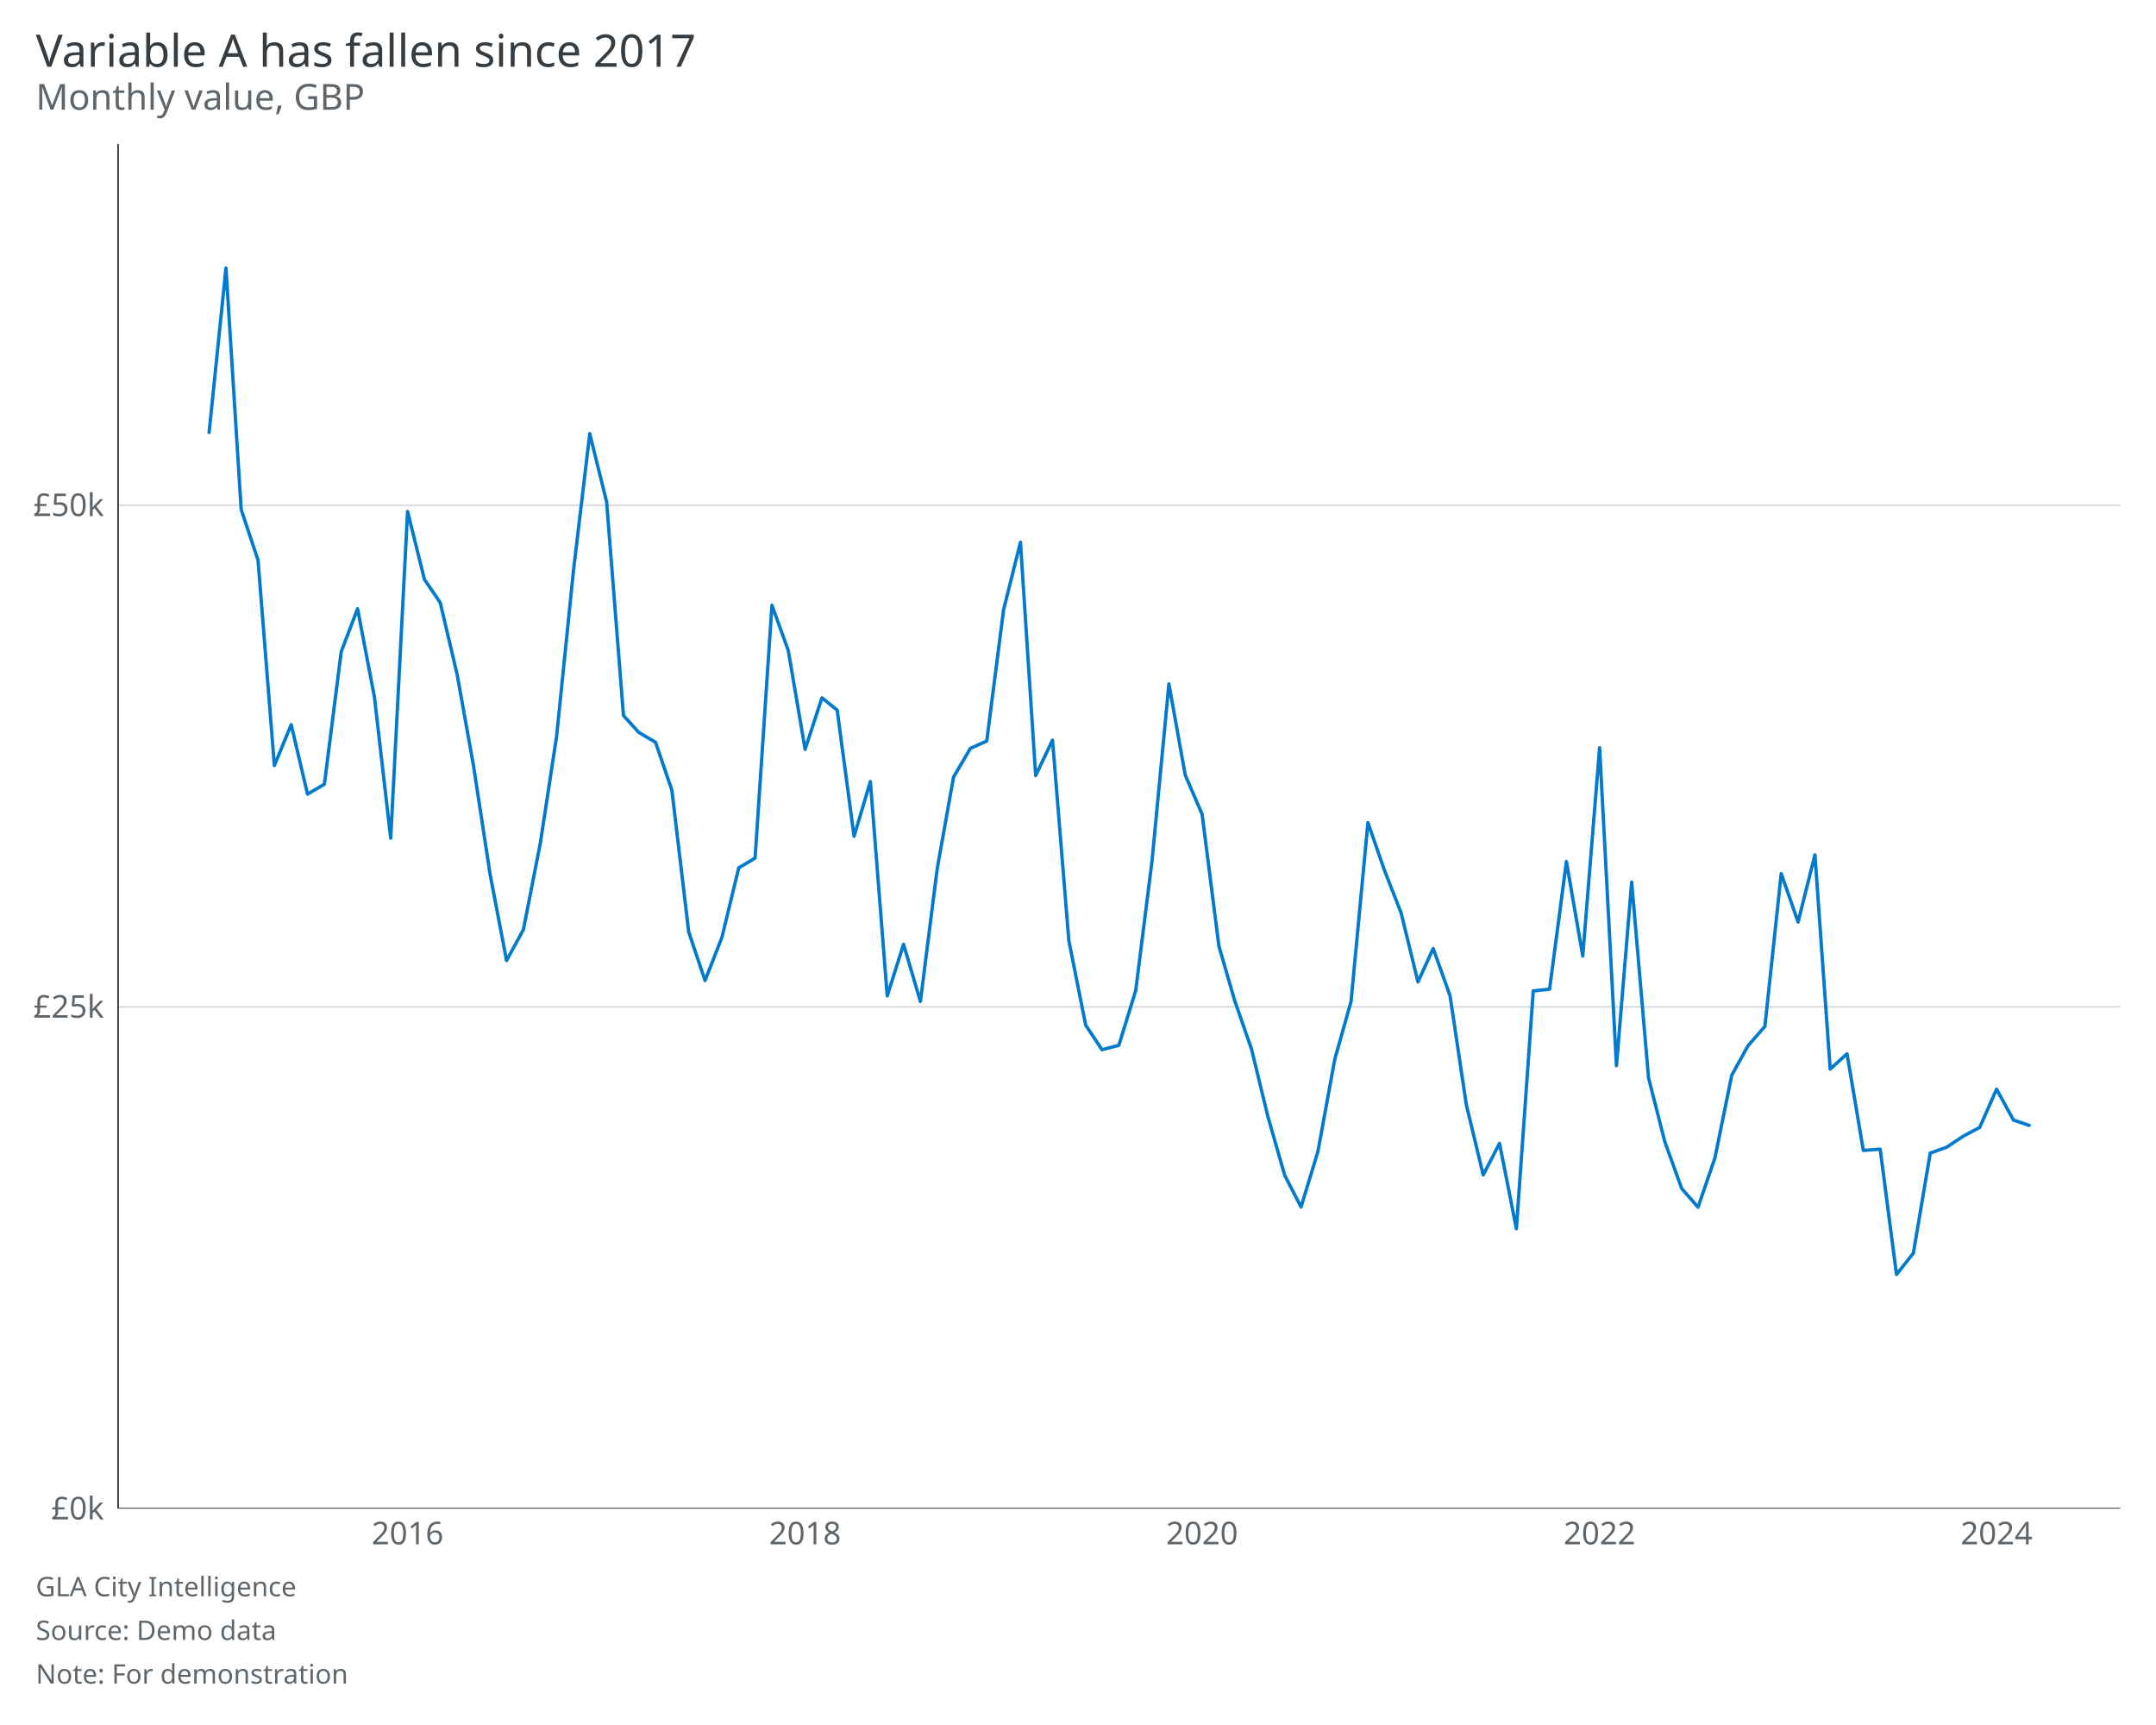
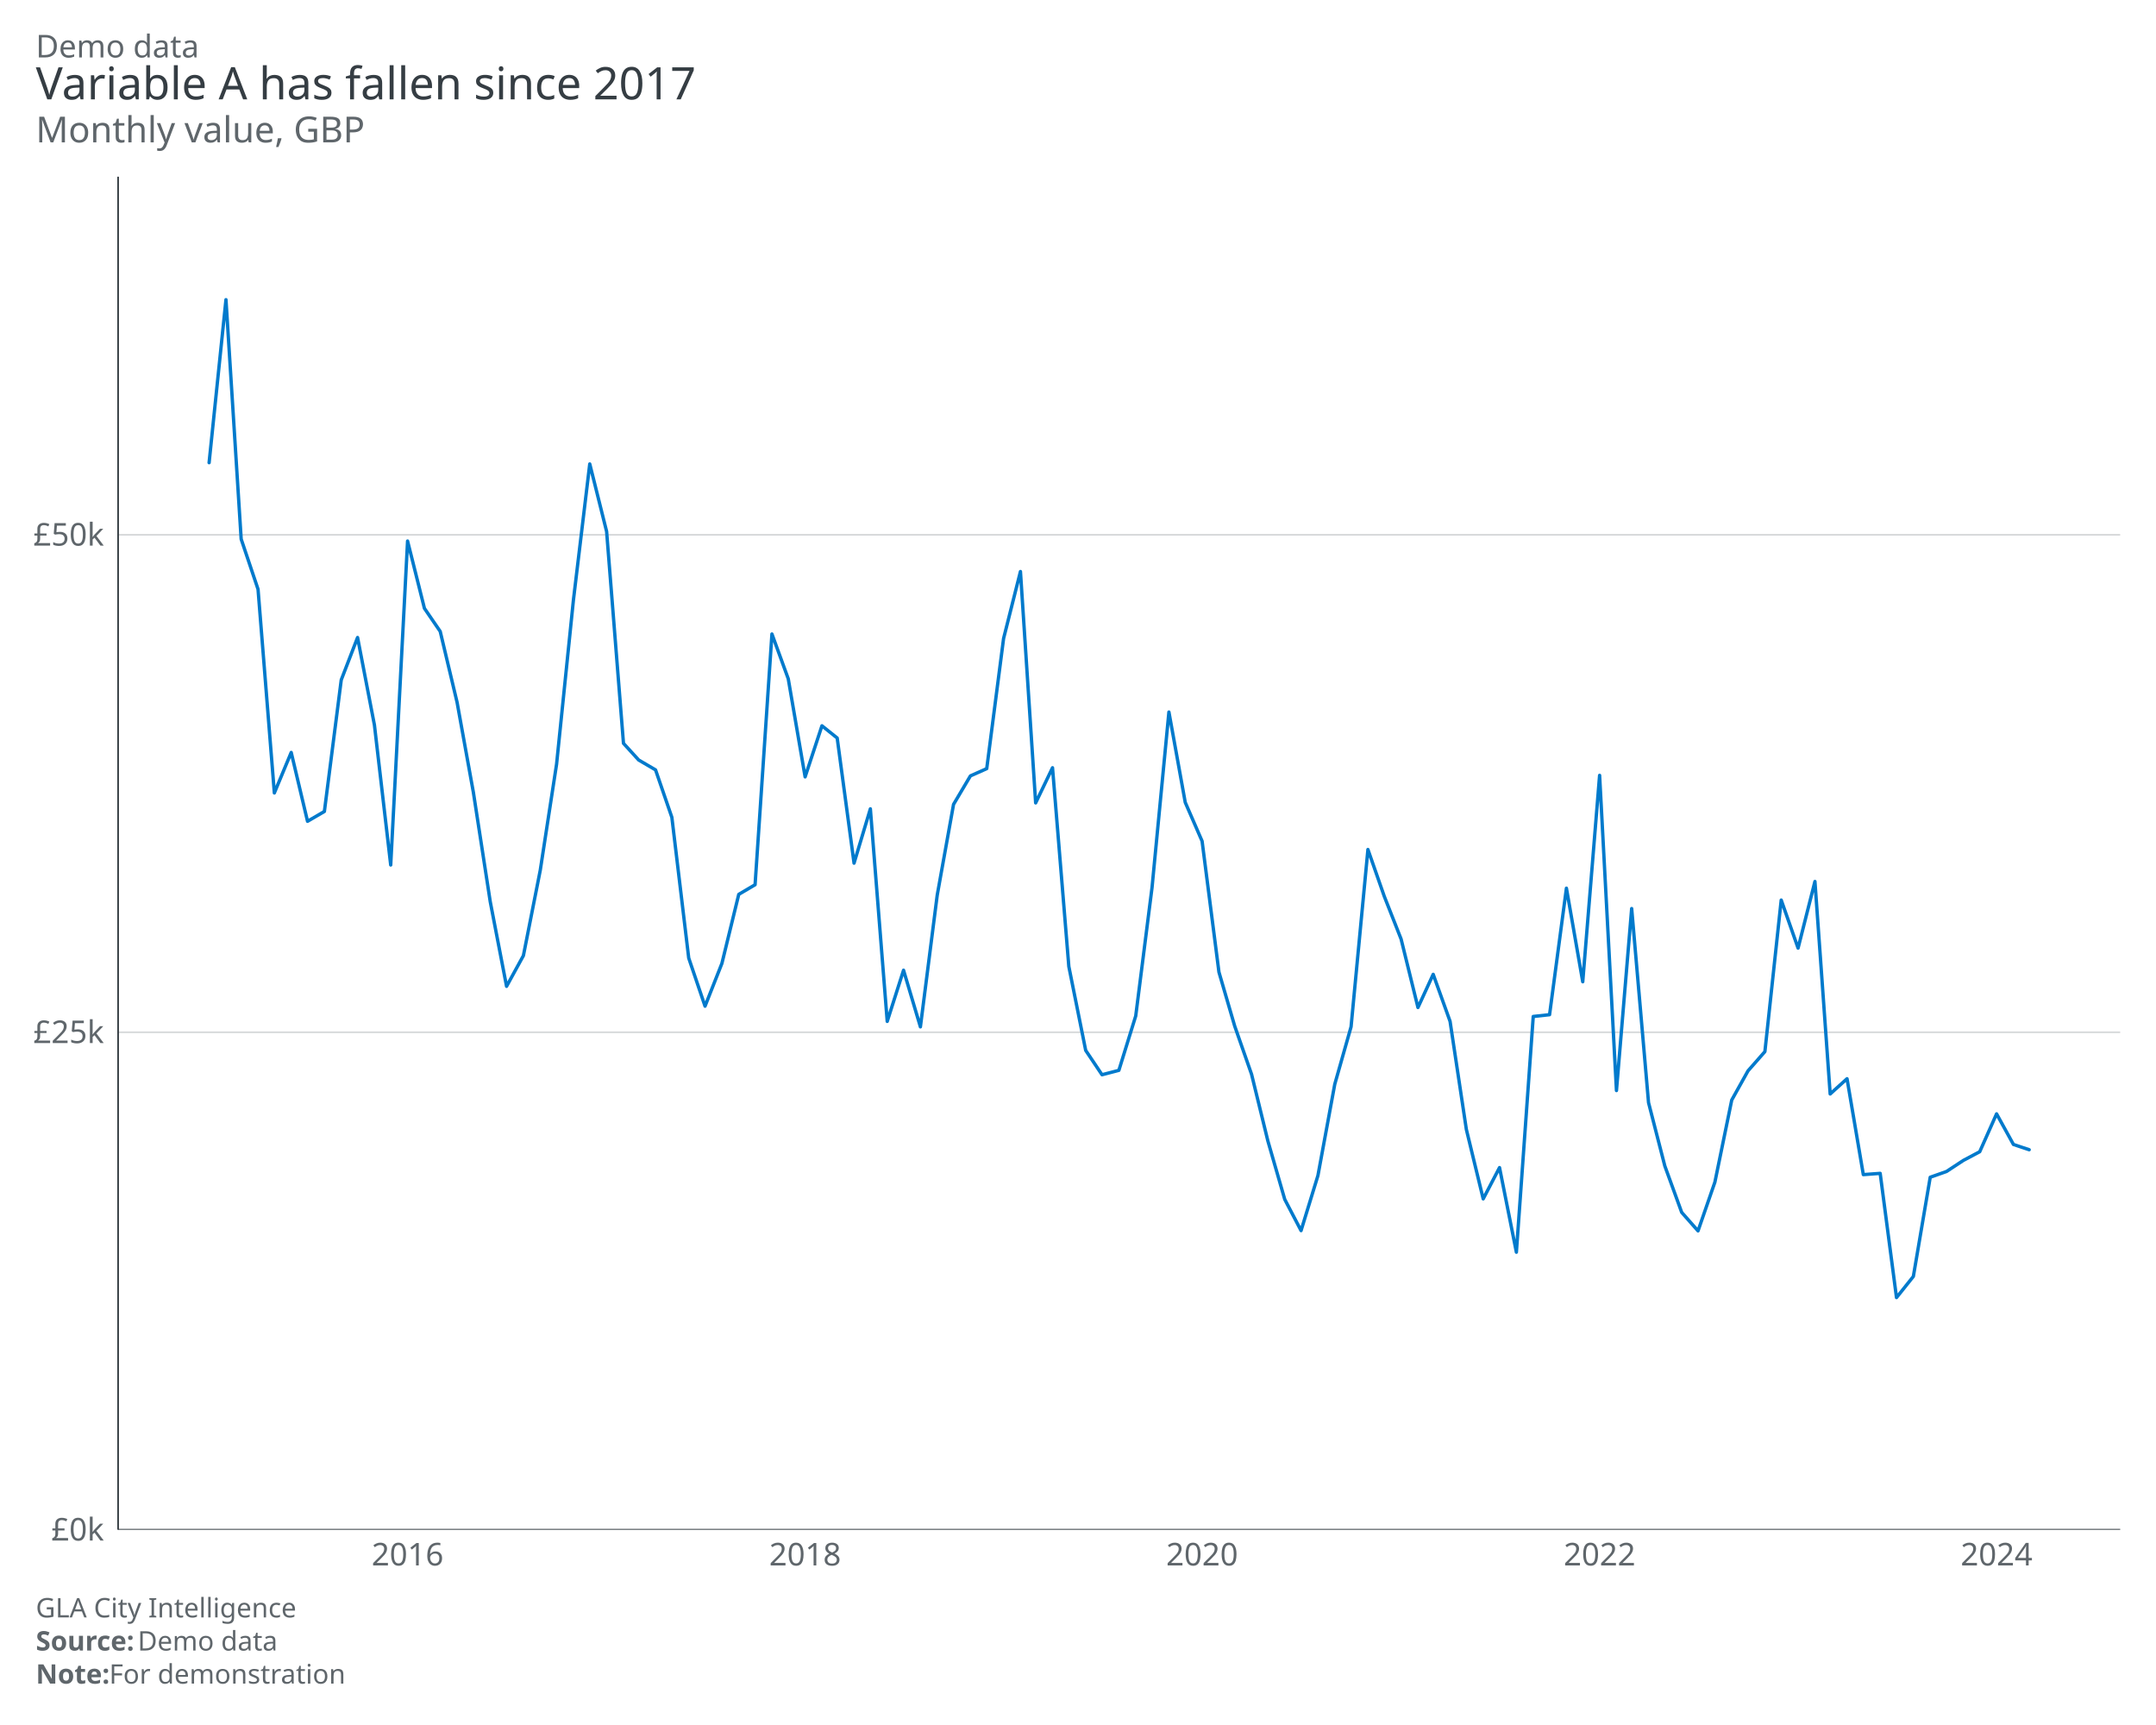
<svg xmlns="http://www.w3.org/2000/svg" class="svglite" data-engine-version="2.0" width="720.00pt" height="576.00pt" viewBox="0 0 720.00 576.00">
  <defs>
    <style type="text/css">
    .svglite line, .svglite polyline, .svglite polygon, .svglite path, .svglite rect, .svglite circle {
      fill: none;
      stroke: #000000;
      stroke-linecap: round;
      stroke-linejoin: round;
      stroke-miterlimit: 10.00;
    }
  </style>
  </defs>
  <rect width="100%" height="100%" style="stroke: none; fill: #FFFFFF;" />
  <defs>
    <clipPath id="cpMC4wMHw3MjAuMDB8MC4wMHw1NzYuMDA=">
      <rect x="0.00" y="0.00" width="720.00" height="576.00" />
    </clipPath>
  </defs>
  <g clip-path="url(#cpMC4wMHw3MjAuMDB8MC4wMHw1NzYuMDA=)">
    <rect x="0.00" y="0.00" width="720.00" height="576.00" style="stroke-width: 1.02; stroke: none; fill: #FFFFFF;" />
  </g>
  <defs>
-     <clipPath id="cpMzkuNDR8NzA4LjA0fDQ4LjEwfDUwMy43NA==">
-       <rect x="39.44" y="48.10" width="668.61" height="455.65" />
+     <clipPath id="cpMzkuNDR8NzA4LjA0fDU5LjAwfDUxMC44MA==">
+       <rect x="39.44" y="59.00" width="668.61" height="451.80" />
    </clipPath>
  </defs>
-   <g clip-path="url(#cpMzkuNDR8NzA4LjA0fDQ4LjEwfDUwMy43NA==)">
-     <rect x="39.44" y="48.10" width="668.61" height="455.65" style="stroke-width: 1.02; stroke: none; fill: #FFFFFF;" />
-     <polyline points="39.44,503.74 708.04,503.74 " style="stroke-width: 0.56; stroke: #D6D8DA; stroke-linecap: butt;" />
-     <polyline points="39.44,336.22 708.04,336.22 " style="stroke-width: 0.56; stroke: #D6D8DA; stroke-linecap: butt;" />
-     <polyline points="39.44,168.70 708.04,168.70 " style="stroke-width: 0.56; stroke: #D6D8DA; stroke-linecap: butt;" />
-     <polyline points="69.83,144.41 75.46,89.52 80.54,170.14 86.17,187.04 91.62,255.62 97.25,241.98 102.70,265.17 108.33,261.86 113.96,217.56 119.41,203.28 125.04,232.75 130.48,279.88 136.11,170.79 141.74,193.47 147.01,201.23 152.64,225.09 158.09,255.46 163.72,292.26 169.17,320.74 174.79,310.41 180.42,281.67 185.87,245.94 191.50,190.63 196.95,144.83 202.58,167.58 208.21,238.92 213.29,244.53 218.92,247.85 224.37,263.84 230.00,311.21 235.45,327.43 241.08,313.03 246.71,289.78 252.16,286.54 257.79,202.09 263.24,217.19 268.87,250.22 274.49,233.01 279.58,237.12 285.21,279.27 290.66,260.97 296.29,332.55 301.74,315.32 307.37,334.39 312.99,290.02 318.44,259.47 324.07,249.89 329.52,247.44 335.15,203.60 340.78,181.06 345.86,258.98 351.49,247.14 356.94,314.08 362.57,342.32 368.02,350.52 373.65,349.04 379.28,330.72 384.73,287.41 390.36,228.38 395.81,258.80 401.44,271.86 407.07,315.97 412.33,334.14 417.96,350.35 423.41,372.82 429.04,392.48 434.49,403.02 440.12,384.50 445.75,353.71 451.19,334.38 456.82,274.67 462.27,290.42 467.90,304.83 473.53,327.88 478.62,316.71 484.25,332.53 489.69,368.93 495.32,392.32 500.77,381.79 506.40,410.28 512.03,330.89 517.48,330.30 523.11,287.70 528.56,319.21 534.19,249.70 539.82,355.85 544.90,294.56 550.53,359.90 555.98,381.27 561.61,396.88 567.06,403.10 572.69,386.69 578.32,359.03 583.76,349.19 589.39,342.73 594.84,291.70 600.47,307.88 606.10,285.44 611.19,356.99 616.82,351.87 622.26,384.15 627.89,383.73 633.34,425.57 638.97,418.45 644.60,385.04 650.05,383.09 655.68,379.36 661.13,376.45 666.76,363.69 672.39,374.00 677.65,375.78 " style="stroke-width: 1.12; stroke: #007ACC;" />
-     <line x1="39.44" y1="503.74" x2="708.04" y2="503.74" style="stroke-width: 0.56; stroke: #353D43; stroke-linecap: butt;" />
+   <g clip-path="url(#cpMzkuNDR8NzA4LjA0fDU5LjAwfDUxMC44MA==)">
+     <rect x="39.44" y="59.00" width="668.61" height="451.80" style="stroke-width: 1.02; stroke: none; fill: #FFFFFF;" />
+     <polyline points="39.44,510.80 708.04,510.80 " style="stroke-width: 0.56; stroke: #D6D8DA; stroke-linecap: butt;" />
+     <polyline points="39.44,344.69 708.04,344.69 " style="stroke-width: 0.56; stroke: #D6D8DA; stroke-linecap: butt;" />
+     <polyline points="39.44,178.58 708.04,178.58 " style="stroke-width: 0.56; stroke: #D6D8DA; stroke-linecap: butt;" />
+     <polyline points="69.83,154.50 75.46,100.07 80.54,180.01 86.17,196.76 91.62,264.78 97.25,251.25 102.70,274.24 108.33,270.96 113.96,227.03 119.41,212.87 125.04,242.09 130.48,288.83 136.11,180.66 141.74,203.14 147.01,210.84 152.64,234.50 158.09,264.61 163.72,301.10 169.17,329.35 174.79,319.10 180.42,290.60 185.87,255.17 191.50,200.33 196.95,154.92 202.58,177.47 208.21,248.21 213.29,253.78 218.92,257.07 224.37,272.92 230.00,319.90 235.45,335.98 241.08,321.70 246.71,298.64 252.16,295.43 257.79,211.70 263.24,226.66 268.87,259.41 274.49,242.35 279.58,246.43 285.21,288.22 290.66,270.08 296.29,341.06 301.74,323.97 307.37,342.88 312.99,298.88 318.44,268.59 324.07,259.08 329.52,256.66 335.15,213.19 340.78,190.84 345.86,268.10 351.49,256.36 356.94,322.74 362.57,350.74 368.02,358.87 373.65,357.40 379.28,339.23 384.73,296.30 390.36,237.76 395.81,267.92 401.44,280.87 407.07,324.61 412.33,342.62 417.96,358.71 423.41,380.98 429.04,400.48 434.49,410.92 440.12,392.56 445.75,362.03 451.19,342.86 456.82,283.66 462.27,299.27 467.90,313.57 473.53,336.42 478.62,325.34 484.25,341.03 489.69,377.12 495.32,400.32 500.77,389.87 506.40,418.13 512.03,339.41 517.48,338.82 523.11,296.58 528.56,327.82 534.19,258.90 539.82,364.15 544.90,303.38 550.53,368.17 555.98,389.36 561.61,404.84 567.06,411.01 572.69,394.73 578.32,367.31 583.76,357.56 589.39,351.15 594.84,300.54 600.47,316.59 606.10,294.34 611.19,365.29 616.82,360.20 622.26,392.22 627.89,391.80 633.34,433.28 638.97,426.22 644.60,393.10 650.05,391.17 655.68,387.47 661.13,384.58 666.76,371.93 672.39,382.15 677.65,383.91 " style="stroke-width: 1.12; stroke: #007ACC;" />
+     <line x1="39.44" y1="510.80" x2="708.04" y2="510.80" style="stroke-width: 0.56; stroke: #353D43; stroke-linecap: butt;" />
  </g>
  <g clip-path="url(#cpMC4wMHw3MjAuMDB8MC4wMHw1NzYuMDA=)">
-     <polyline points="39.44,503.74 39.44,48.10 " style="stroke-width: 0.56; stroke: #353D43; stroke-linecap: butt;" />
-     <text x="34.73" y="507.36" text-anchor="end" style="font-size: 10.50px; fill: #5F666B; font-family: sans;" textLength="16.93px" lengthAdjust="spacingAndGlyphs">£0k</text>
-     <text x="34.73" y="339.83" text-anchor="end" style="font-size: 10.50px; fill: #5F666B; font-family: sans;" textLength="22.77px" lengthAdjust="spacingAndGlyphs">£25k</text>
-     <text x="34.73" y="172.31" text-anchor="end" style="font-size: 10.50px; fill: #5F666B; font-family: sans;" textLength="22.77px" lengthAdjust="spacingAndGlyphs">£50k</text>
-     <text x="136.11" y="515.68" text-anchor="middle" style="font-size: 10.50px; fill: #5F666B; font-family: sans;" textLength="23.36px" lengthAdjust="spacingAndGlyphs">2016</text>
-     <text x="268.87" y="515.68" text-anchor="middle" style="font-size: 10.50px; fill: #5F666B; font-family: sans;" textLength="23.36px" lengthAdjust="spacingAndGlyphs">2018</text>
-     <text x="401.44" y="515.68" text-anchor="middle" style="font-size: 10.50px; fill: #5F666B; font-family: sans;" textLength="23.36px" lengthAdjust="spacingAndGlyphs">2020</text>
-     <text x="534.19" y="515.68" text-anchor="middle" style="font-size: 10.50px; fill: #5F666B; font-family: sans;" textLength="23.36px" lengthAdjust="spacingAndGlyphs">2022</text>
-     <text x="666.76" y="515.68" text-anchor="middle" style="font-size: 10.50px; fill: #5F666B; font-family: sans;" textLength="23.36px" lengthAdjust="spacingAndGlyphs">2024</text>
-     <text x="11.96" y="36.64" style="font-size: 12.00px; fill: #5F666B; font-family: sans;" textLength="106.07px" lengthAdjust="spacingAndGlyphs">Monthly value, GBP</text>
-     <text x="11.96" y="22.28" style="font-size: 15.00px; fill: #353D43; font-family: sans;" textLength="214.33px" lengthAdjust="spacingAndGlyphs">Variable A has fallen since 2017</text>
-     <text x="11.96" y="533.02" style="font-size: 9.00px; fill: #5F666B; font-family: sans;" textLength="84.05px" lengthAdjust="spacingAndGlyphs">GLA City Intelligence</text>
-     <text x="11.96" y="547.60" style="font-size: 9.00px; fill: #5F666B; font-family: sans;" textLength="77.55px" lengthAdjust="spacingAndGlyphs">Source: Demo data</text>
-     <text x="11.96" y="562.18" style="font-size: 9.00px; fill: #5F666B; font-family: sans;" textLength="97.05px" lengthAdjust="spacingAndGlyphs">Note: For demonstration</text>
+     <polyline points="39.44,510.80 39.44,59.00 " style="stroke-width: 0.56; stroke: #353D43; stroke-linecap: butt;" />
+     <text x="34.73" y="514.41" text-anchor="end" style="font-size: 10.50px; fill: #5F666B; font-family: sans;" textLength="16.93px" lengthAdjust="spacingAndGlyphs">£0k</text>
+     <text x="34.73" y="348.30" text-anchor="end" style="font-size: 10.50px; fill: #5F666B; font-family: sans;" textLength="22.77px" lengthAdjust="spacingAndGlyphs">£25k</text>
+     <text x="34.73" y="182.19" text-anchor="end" style="font-size: 10.50px; fill: #5F666B; font-family: sans;" textLength="22.77px" lengthAdjust="spacingAndGlyphs">£50k</text>
+     <text x="136.11" y="522.73" text-anchor="middle" style="font-size: 10.50px; fill: #5F666B; font-family: sans;" textLength="23.36px" lengthAdjust="spacingAndGlyphs">2016</text>
+     <text x="268.87" y="522.73" text-anchor="middle" style="font-size: 10.50px; fill: #5F666B; font-family: sans;" textLength="23.36px" lengthAdjust="spacingAndGlyphs">2018</text>
+     <text x="401.44" y="522.73" text-anchor="middle" style="font-size: 10.50px; fill: #5F666B; font-family: sans;" textLength="23.36px" lengthAdjust="spacingAndGlyphs">2020</text>
+     <text x="534.19" y="522.73" text-anchor="middle" style="font-size: 10.50px; fill: #5F666B; font-family: sans;" textLength="23.36px" lengthAdjust="spacingAndGlyphs">2022</text>
+     <text x="666.76" y="522.73" text-anchor="middle" style="font-size: 10.50px; fill: #5F666B; font-family: sans;" textLength="23.36px" lengthAdjust="spacingAndGlyphs">2024</text>
+     <text x="11.96" y="47.54" style="font-size: 12.00px; fill: #5F666B; font-family: sans;" textLength="106.07px" lengthAdjust="spacingAndGlyphs">Monthly value, GBP</text>
+     <text x="11.96" y="19.18" style="font-size: 10.50px; fill: #5F666B; font-family: sans;" textLength="51.37px" lengthAdjust="spacingAndGlyphs">Demo data</text>
+     <text x="11.96" y="33.18" style="font-size: 15.00px; fill: #353D43; font-family: sans;" textLength="214.33px" lengthAdjust="spacingAndGlyphs">Variable A has fallen since 2017</text>
+     <rect x="11.96" y="524.91" width="696.09" height="8.97" style="stroke-width: 0.75; stroke: none;" />
+     <text x="11.96" y="540.07" style="font-size: 9.00px; fill: #5F666B; font-family: sans;" textLength="84.05px" lengthAdjust="spacingAndGlyphs">GLA City Intelligence</text>
+     <rect x="11.96" y="541.94" width="696.09" height="2.99" style="stroke-width: 0.75; stroke: none;" />
+     <text x="11.96" y="551.13" style="font-size: 9.00px; font-weight: bold; fill: #5F666B; font-family: sans;" textLength="31.02px" lengthAdjust="spacingAndGlyphs">Source:</text>
+     <text x="45.97" y="551.13" style="font-size: 9.00px; fill: #5F666B; font-family: sans;" textLength="44.03px" lengthAdjust="spacingAndGlyphs">Demo data</text>
+     <rect x="11.96" y="552.99" width="696.09" height="2.99" style="stroke-width: 0.75; stroke: none;" />
+     <text x="11.96" y="562.18" style="font-size: 9.00px; font-weight: bold; fill: #5F666B; font-family: sans;" textLength="21.51px" lengthAdjust="spacingAndGlyphs">Note:</text>
+     <text x="36.46" y="562.18" style="font-size: 9.00px; fill: #5F666B; font-family: sans;" textLength="73.04px" lengthAdjust="spacingAndGlyphs">For demonstration</text>
+     <rect x="11.96" y="564.04" width="696.09" height="0.00" style="stroke-width: 0.75; stroke: none;" />
  </g>
</svg>
